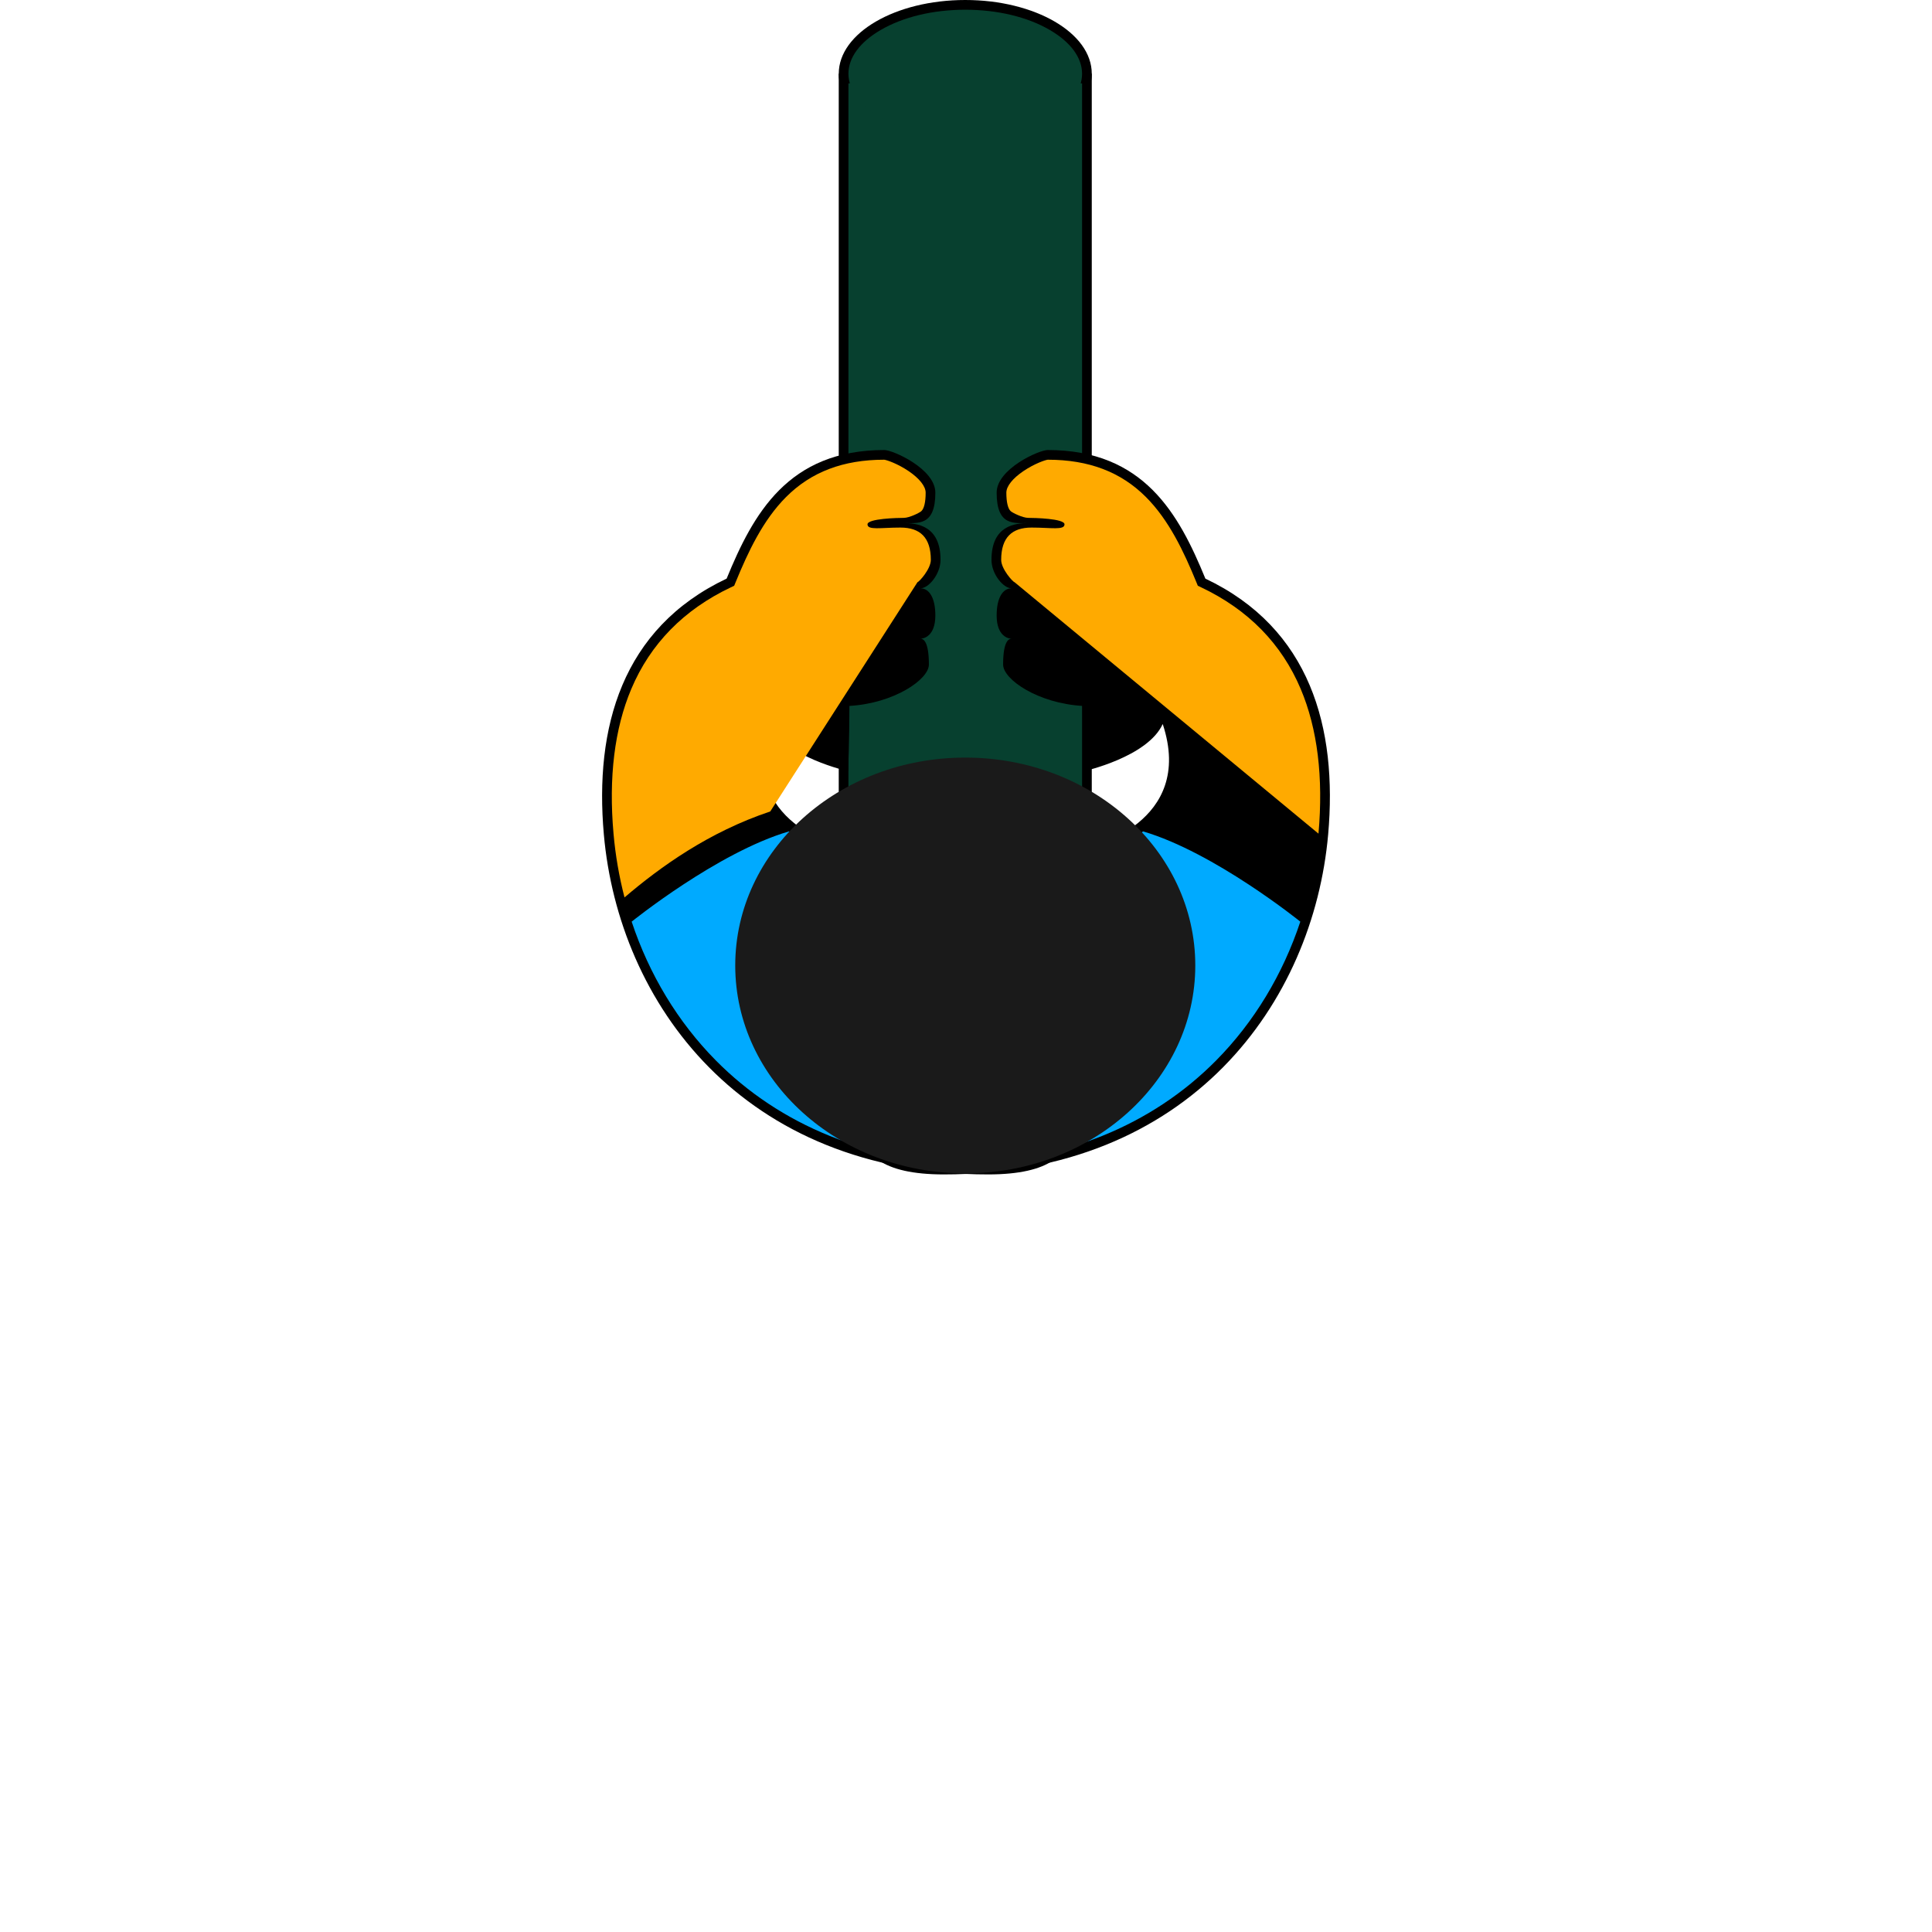
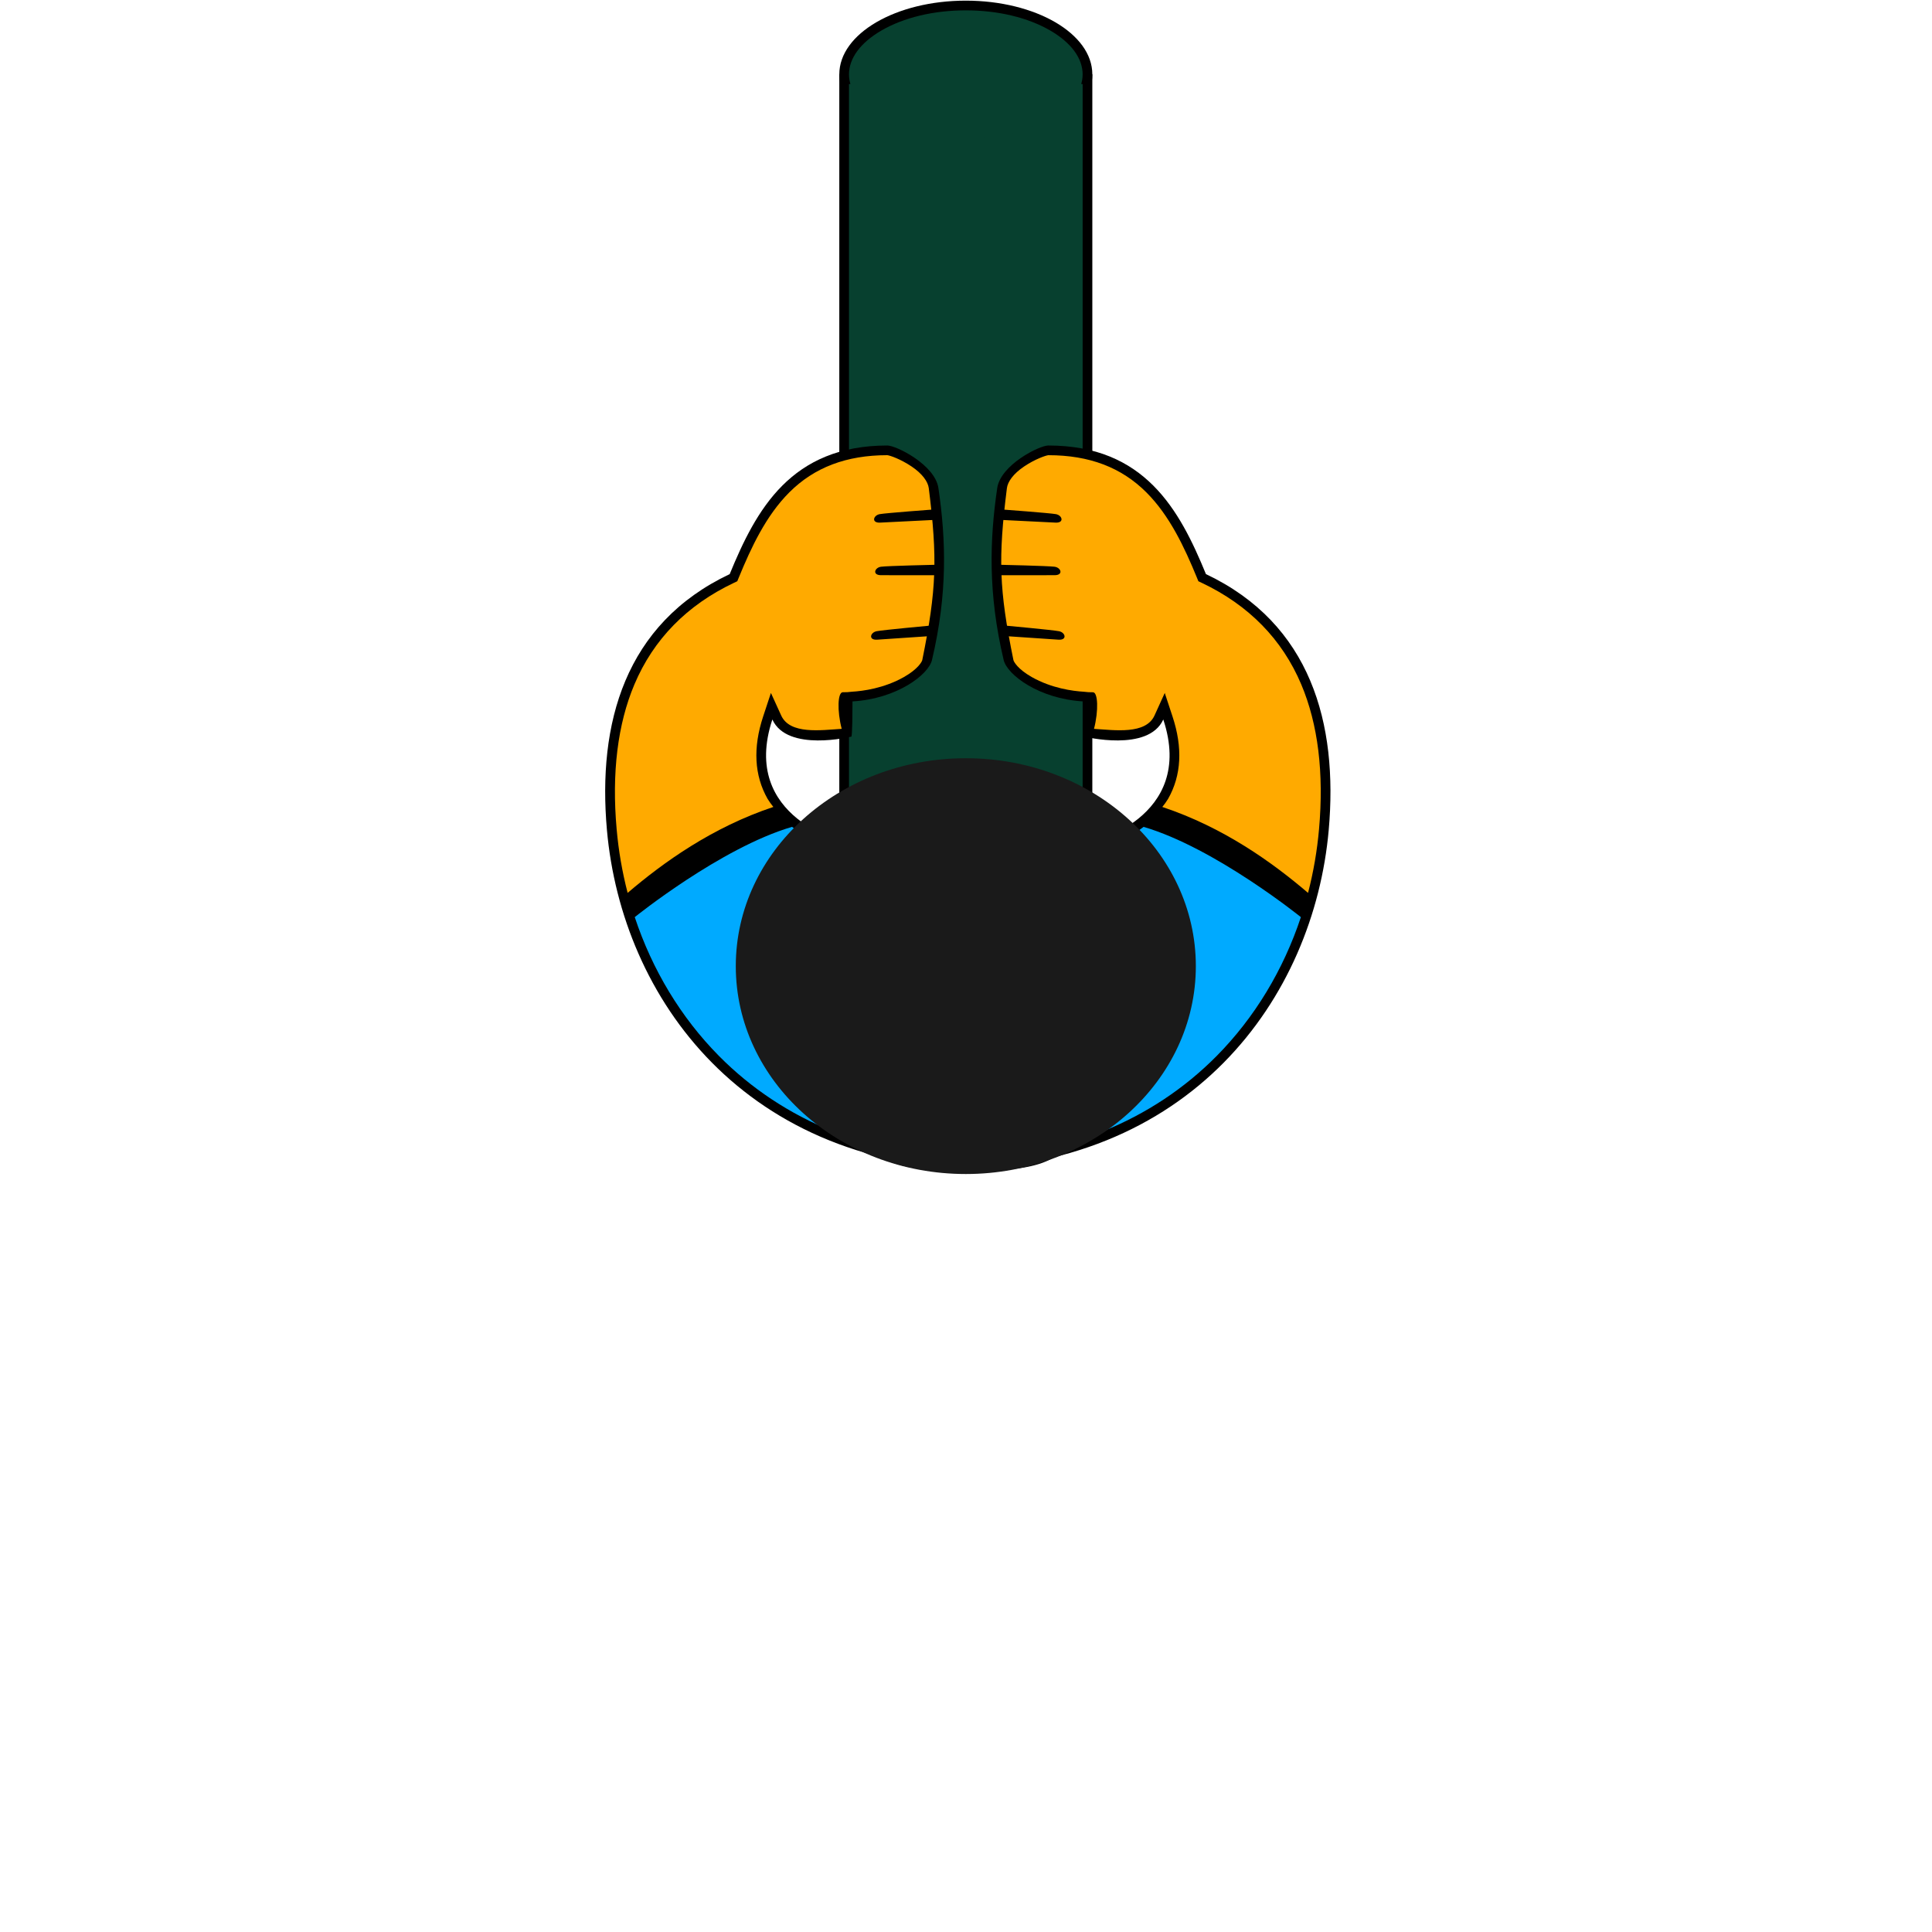
- <svg xmlns="http://www.w3.org/2000/svg" id="レイヤー_2" data-name="レイヤー 2" viewBox="0 0 2989.77 2989.77" version="1.1" width="2989.77" height="2989.77">
-   <defs id="defs3">
-     <style id="style5">.cls-1{fill:#07402f;}.cls-2{fill:#fa0;}.cls-3{fill:#0af;}.cls-4{fill:#1a1a1a;}</style>
-   </defs>
-   <g id="海苔巻き" transform="translate(931.745,0)">
-     <rect x="366.21" y="114.06" width="391.56" height="1428.4" id="rect10" />
-     <ellipse cx="562" cy="114.06" rx="195.78" ry="114.06" id="ellipse12" />
+ <svg xmlns="http://www.w3.org/2000/svg" id="レイヤー_2" data-name="レイヤー 2" viewBox="0 0 2989.77 2989.77">
+   <g id="海苔巻き">
+     <rect x="1298.82" y="115.06" width="391.56" height="1428.4" />
+     <ellipse cx="1494.6" cy="115.06" rx="195.78" ry="114.06" />
  </g>
-   <rect class="cls-1" x="1312.955" y="129.06" width="361.56" height="1398.4" id="rect14" style="fill:#07402f" />
-   <path class="cls-1" d="m 1493.735,213.12 c -49.68,0 -96.17,-11.14 -130.89,-31.37 -32.17,-18.75 -49.89,-42.79 -49.89,-67.69 0,-24.9 17.72,-48.95 49.9,-67.65 34.72,-20.23 81.2,-31.37 130.89,-31.37 49.69,0 96.16,11.1 130.88,31.37 32.17,18.75 49.89,42.79 49.89,67.69 0,24.9 -17.72,48.95 -49.89,67.69 -34.72,20.19 -81.2,31.33 -130.89,31.33 z" id="path16" style="fill:#07402f" />
-   <g id="腕" transform="translate(931.745,0)">
-     <path d="m 848.29,1499 c 0,0 -2,-46.57 -2,-101 -69,-4 -123,-40.93 -123,-64 0,-37.75 9.5,-40 13,-40 -4.5,0 -23,-3.5 -23,-36 0,-28 10,-42 23,-42 -12.56,0 -31,-22 -31,-44 0,-53.2 36.4,-57 58,-57 -23,0 -50,5.2 -50,-47 0,-36.67 65.4,-66 79,-66 149,0 203,99 244,199 162.47,77 204.65,231 190,396 -23,259 -212.29,526 -595,526 -382.87,0 224,-506 224,-506 0,0 166,-37 115,-191 -23.29,51.15 -122,73 -122,73 z" transform="translate(-102.72,-305.59)" id="path19" />
-     <path id="腕-2" data-name="腕" class="cls-2" d="m 740.92,1206.5 c -2.52,-0.4 -20.62,-20.31 -20.62,-34.5 0,-34.48 16.5,-50 47,-50 30.5,0 51,4.43 51,-5 0,-9 -47.1,-10 -56,-10 -8.9,0 -24.44,-7.86 -27.2,-10.32 -4.38,-3.9 -6.8,-14.08 -6.8,-28.68 0,-9.91 9.71,-22.14 26.64,-33.55 16.93,-11.41 33.62,-17.09 37.52,-17.45 63.37,0 113,18.88 151.73,57.61 35.86,35.86 58.79,84.67 78.23,132.08 l 2.2,5.37 5.25,2.49 c 72.69,34.47 124.52,87.4 154,157.3 25.95,61.47 35.19,136.77 27.46,223.81" transform="translate(-102.72,-305.59)" style="fill:#ffaa00" />
-     <path id="シャツ" class="cls-3" d="m 1183.23,1731.85 c -27.07,81.59 -71.44,155.29 -130.22,214.73 -49.79,50.34 -109.06,89.62 -176.16,116.75 C 803.54,2093 720.92,2108 631.29,2108 c -62.51,0 -99.12,-13.57 -108.82,-40.34 -16.63,-45.92 37.6,-138.34 152.72,-260.26 82.58,-87.45 171,-163 187.1,-176.69 24.93,-16.31 39.12,-8.88 77.54,-38.55 110.53,32.4 243.4,139.69 243.4,139.69 z" transform="translate(-102.72,-305.59)" style="fill:#00aaff" />
-   </g>
-   <g id="腕-3" data-name="腕" transform="translate(931.745,0)">
-     <path d="m 483.43,1499 c 0,0 2,-46.57 2,-101 69,-4 123,-40.93 123,-64 0,-37.75 -9.5,-40 -13,-40 4.5,0 23,-3.5 23,-36 0,-28 -10,-42 -23,-42 12.56,0 31,-22 31,-44 0,-53.2 -36.4,-57 -58,-57 23,0 50,5.2 50,-47 0,-36.67 -65.4,-66 -79,-66 -149,0 -203,99 -244,199 -162.47,77 -204.65,231 -190,396 23,259 212.29,526 595,526 382.87,0 -224,-506 -224,-506 0,0 -166,-37 -115,-191 23.25,51.15 122,73 122,73 z" transform="translate(-102.72,-305.59)" id="path24" />
-     <path id="腕-4" data-name="腕" class="cls-2" d="m 590.8,1206.5 c 2.52,-0.4 20.63,-20.31 20.63,-34.5 0,-34.48 -16.5,-50 -47,-50 -30.5,0 -51,4.43 -51,-5 0,-9 47.1,-10 56,-10 8.9,0 24.44,-7.86 27.2,-10.32 4.38,-3.9 6.8,-14.08 6.8,-28.68 0,-9.91 -9.71,-22.14 -26.64,-33.55 -16.93,-11.41 -33.62,-17.09 -37.52,-17.45 -63.37,0 -113,18.88 -151.73,57.61 -35.86,35.86 -58.79,84.67 -78.23,132.08 l -2.2,5.37 -5.25,2.49 c -72.69,34.47 -124.52,87.4 -154,157.3 -25.95,61.47 -35.19,136.77 -27.46,223.81 a 605.32,605.32 0 0 0 17,98.69 c 55.45,-47.3 130.45,-101.3 225.52,-133" transform="translate(-102.72,-305.59)" style="fill:#ffaa00" />
-     <path id="シャツ-2" data-name="シャツ" class="cls-3" d="m 391.88,1592.16 c 38.41,29.67 52.61,22.24 77.54,38.55 16.15,13.65 104.53,89.24 187.1,176.69 115.12,121.91 169.35,214.34 152.72,260.26 -9.7,26.77 -46.31,40.34 -108.82,40.34 -89.63,0 -172.25,-15 -245.57,-44.67 -67.1,-27.13 -126.37,-66.41 -176.16,-116.75 -58.78,-59.43 -103.14,-133.13 -130.22,-214.73 0.01,0 132.89,-107.29 243.41,-139.69 z" transform="translate(-102.72,-305.59)" style="fill:#00aaff" />
-   </g>
-   <ellipse class="cls-4" cx="1493.745" cy="1494.08" rx="355.97" ry="321.72" id="ellipse28" style="fill:#1a1a1a" />
+   <rect x="1313.82" y="130.06" width="361.56" height="1398.4" style="fill:#07402f" />
+   <path d="M1494.6,214.13c-49.68,0-96.17-11.14-130.89-31.37-32.17-18.75-49.89-42.79-49.89-67.69s17.72-48.95,49.89-67.69C1398.44,27.14,1444.92,16,1494.6,16s96.17,11.14,130.89,31.37c32.17,18.75,49.89,42.79,49.89,67.69s-17.72,48.95-49.89,67.69C1590.77,203,1544.29,214.13,1494.6,214.13Z" style="fill:#07402f" />
+   <path d="M1677.89,1139.89s-1.7,0-1.7-54.47c-69-4-117.68-41.55-123-64-24.53-103.62-21.59-186.68-10-266,5.3-36.28,65.4-66,79-66,149,0,203,99,244,199,162.47,77,204.65,231,190,396-23,259-212.29,526-595,526-382.87,0,224-506,224-506s166-37,115-191C1776.93,1164.57,1677.89,1139.89,1677.89,1139.89Z" />
+   <path id="腕" d="M1558.18,755.41c1.23-9.84,9.71-22.14,26.64-33.55s33.62-17.09,37.52-17.45c63.37,0,113,18.88,151.73,57.61,35.86,35.86,58.79,84.67,78.23,132.08l2.2,5.37,5.25,2.49c72.69,34.47,124.52,87.4,154,157.3,25.95,61.47,35.19,136.77,27.46,223.81a605.32,605.32,0,0,1-17,98.69c-55.45-47.3-130.45-101.3-225.52-133a109.46,109.46,0,0,0,9-12.64c20.51-36.17,22.79-79,6.77-127.4l-12-36.37-15.85,34.87c-13.54,29.79-61.64,22.68-93.64,20.68,7.26-28.11,6.18-56.79-1.7-56.63a89.09,89.09,0,0,1-14.13-.82c-16.84-1-49.71-5.24-80.62-22.79-21.44-12.18-27.7-23.55-28.25-26.23C1545.91,911.76,1544.59,863.69,1558.18,755.41Z" style="fill:#fa0" />
+   <path id="シャツ" d="M2013.12,1419.27c-27.07,81.59-71.44,155.29-130.22,214.73-49.79,50.34-109.06,89.62-176.16,116.75-73.32,29.64-155.94,44.67-245.57,44.67-62.51,0-99.12-13.57-108.82-40.34-16.63-45.92,37.6-138.34,152.72-260.26,82.58-87.45,171-163,187.1-176.69,24.93-16.31,39.12-8.88,77.54-38.55C1880.25,1312,2013.12,1419.27,2013.12,1419.27Z" style="fill:#0af" />
+   <path d="M1633.37,808.74l-84.25-4.2,1.68-16.11s73.25,5.4,83.23,7.21S1647.34,809.44,1633.37,808.74Z" />
+   <path d="M1632,890.1l-84.36.09,0.86-16.17s73.43,1.67,83.49,3S1645.95,890.08,1632,890.1Z" />
+   <path d="M1637.94,989.9l-84.16-5.69,2-16.08s73.14,6.7,83.09,8.68S1651.89,990.84,1637.94,989.9Z" />
+   <path d="M1317.52,1139.89s1.7,0,1.7-54.47c69-4,117.68-41.55,123-64,24.53-103.62,21.59-186.68,10-266-5.3-36.28-65.4-66-79-66-149,0-203,99-244,199-162.47,77-204.65,231-190,396,23,259,212.29,526,595,526,382.87,0-224-506-224-506s-166-37-115-191C1218.48,1164.57,1317.52,1139.89,1317.52,1139.89Z" />
+   <path id="腕-2" data-name="腕" d="M1427.23,1021.41c-0.55,2.69-6.81,14.06-28.25,26.23-30.91,17.56-63.78,21.82-80.62,22.79a89.09,89.09,0,0,1-14.13.82c-7.89-.16-9,28.52-1.7,56.63-32,2-80.1,9.11-93.64-20.68L1193,1072.33l-12,36.37c-16,48.36-13.74,91.23,6.77,127.4a109.46,109.46,0,0,0,9,12.64c-95.07,31.74-170.07,85.74-225.52,133a605.32,605.32,0,0,1-17-98.69c-7.73-87,1.51-162.35,27.46-223.81,29.51-69.91,81.33-122.83,154-157.3l5.25-2.49,2.2-5.37c19.44-47.41,42.37-96.22,78.23-132.08,38.73-38.73,88.36-57.57,151.73-57.61,3.91,0.36,20.51,6,37.52,17.45s25.4,23.71,26.64,33.55C1450.81,863.69,1449.5,911.76,1427.23,1021.41Z" style="fill:#fa0" />
+   <path id="シャツ-2" data-name="シャツ" d="M1225.69,1279.57c38.41,29.67,52.61,22.24,77.54,38.55,16.15,13.65,104.53,89.24,187.1,176.69,115.12,121.91,169.35,214.34,152.72,260.26-9.7,26.77-46.31,40.34-108.82,40.34-89.63,0-172.25-15-245.57-44.67-67.1-27.13-126.37-66.41-176.16-116.75-58.78-59.43-103.14-133.13-130.22-214.73C982.28,1419.27,1115.16,1312,1225.69,1279.57Z" style="fill:#0af" />
+   <path d="M1362,808.74l84.25-4.2-1.68-16.11s-73.25,5.4-83.23,7.21S1348.07,809.44,1362,808.74Z" />
+   <path d="M1363.45,890.1l84.36,0.09L1446.95,874s-73.43,1.67-83.49,3S1349.46,890.08,1363.45,890.1Z" />
+   <path d="M1357.47,989.9l84.16-5.69-2-16.08s-73.14,6.7-83.09,8.68S1343.52,990.84,1357.47,989.9Z" />
+   <ellipse cx="1494.6" cy="1495.08" rx="355.97" ry="321.72" style="fill:#1a1a1a" />
</svg>
